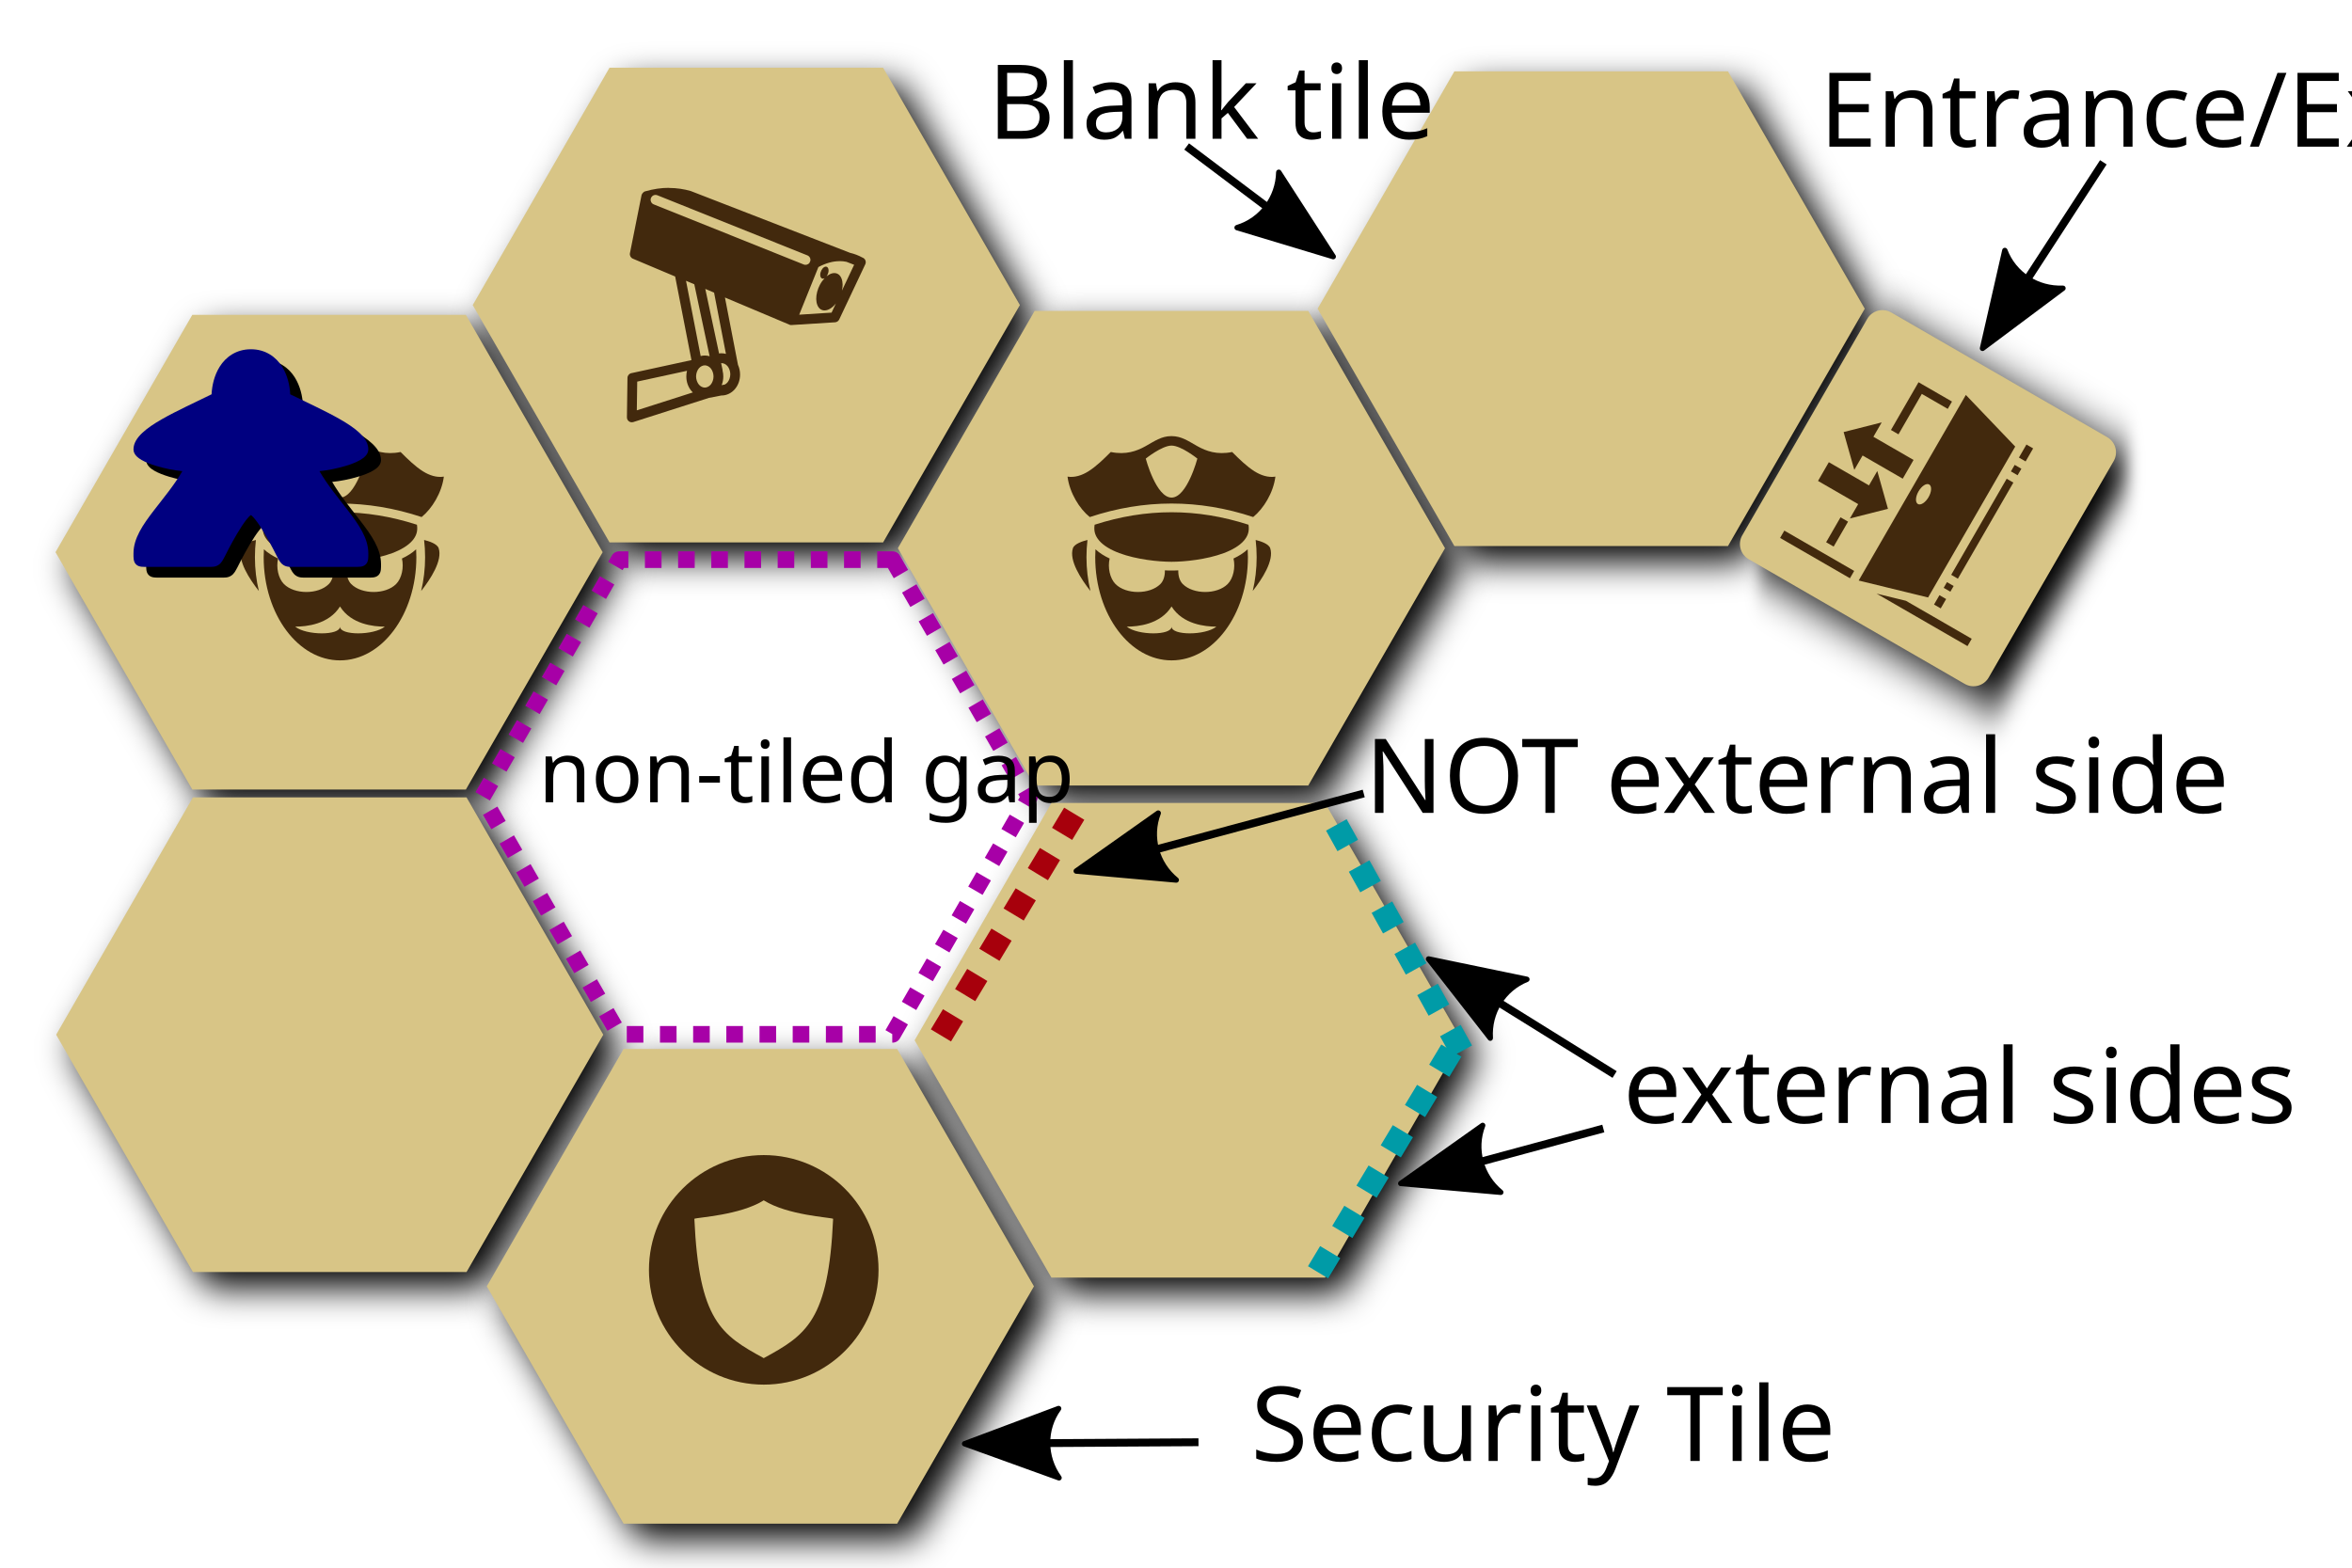
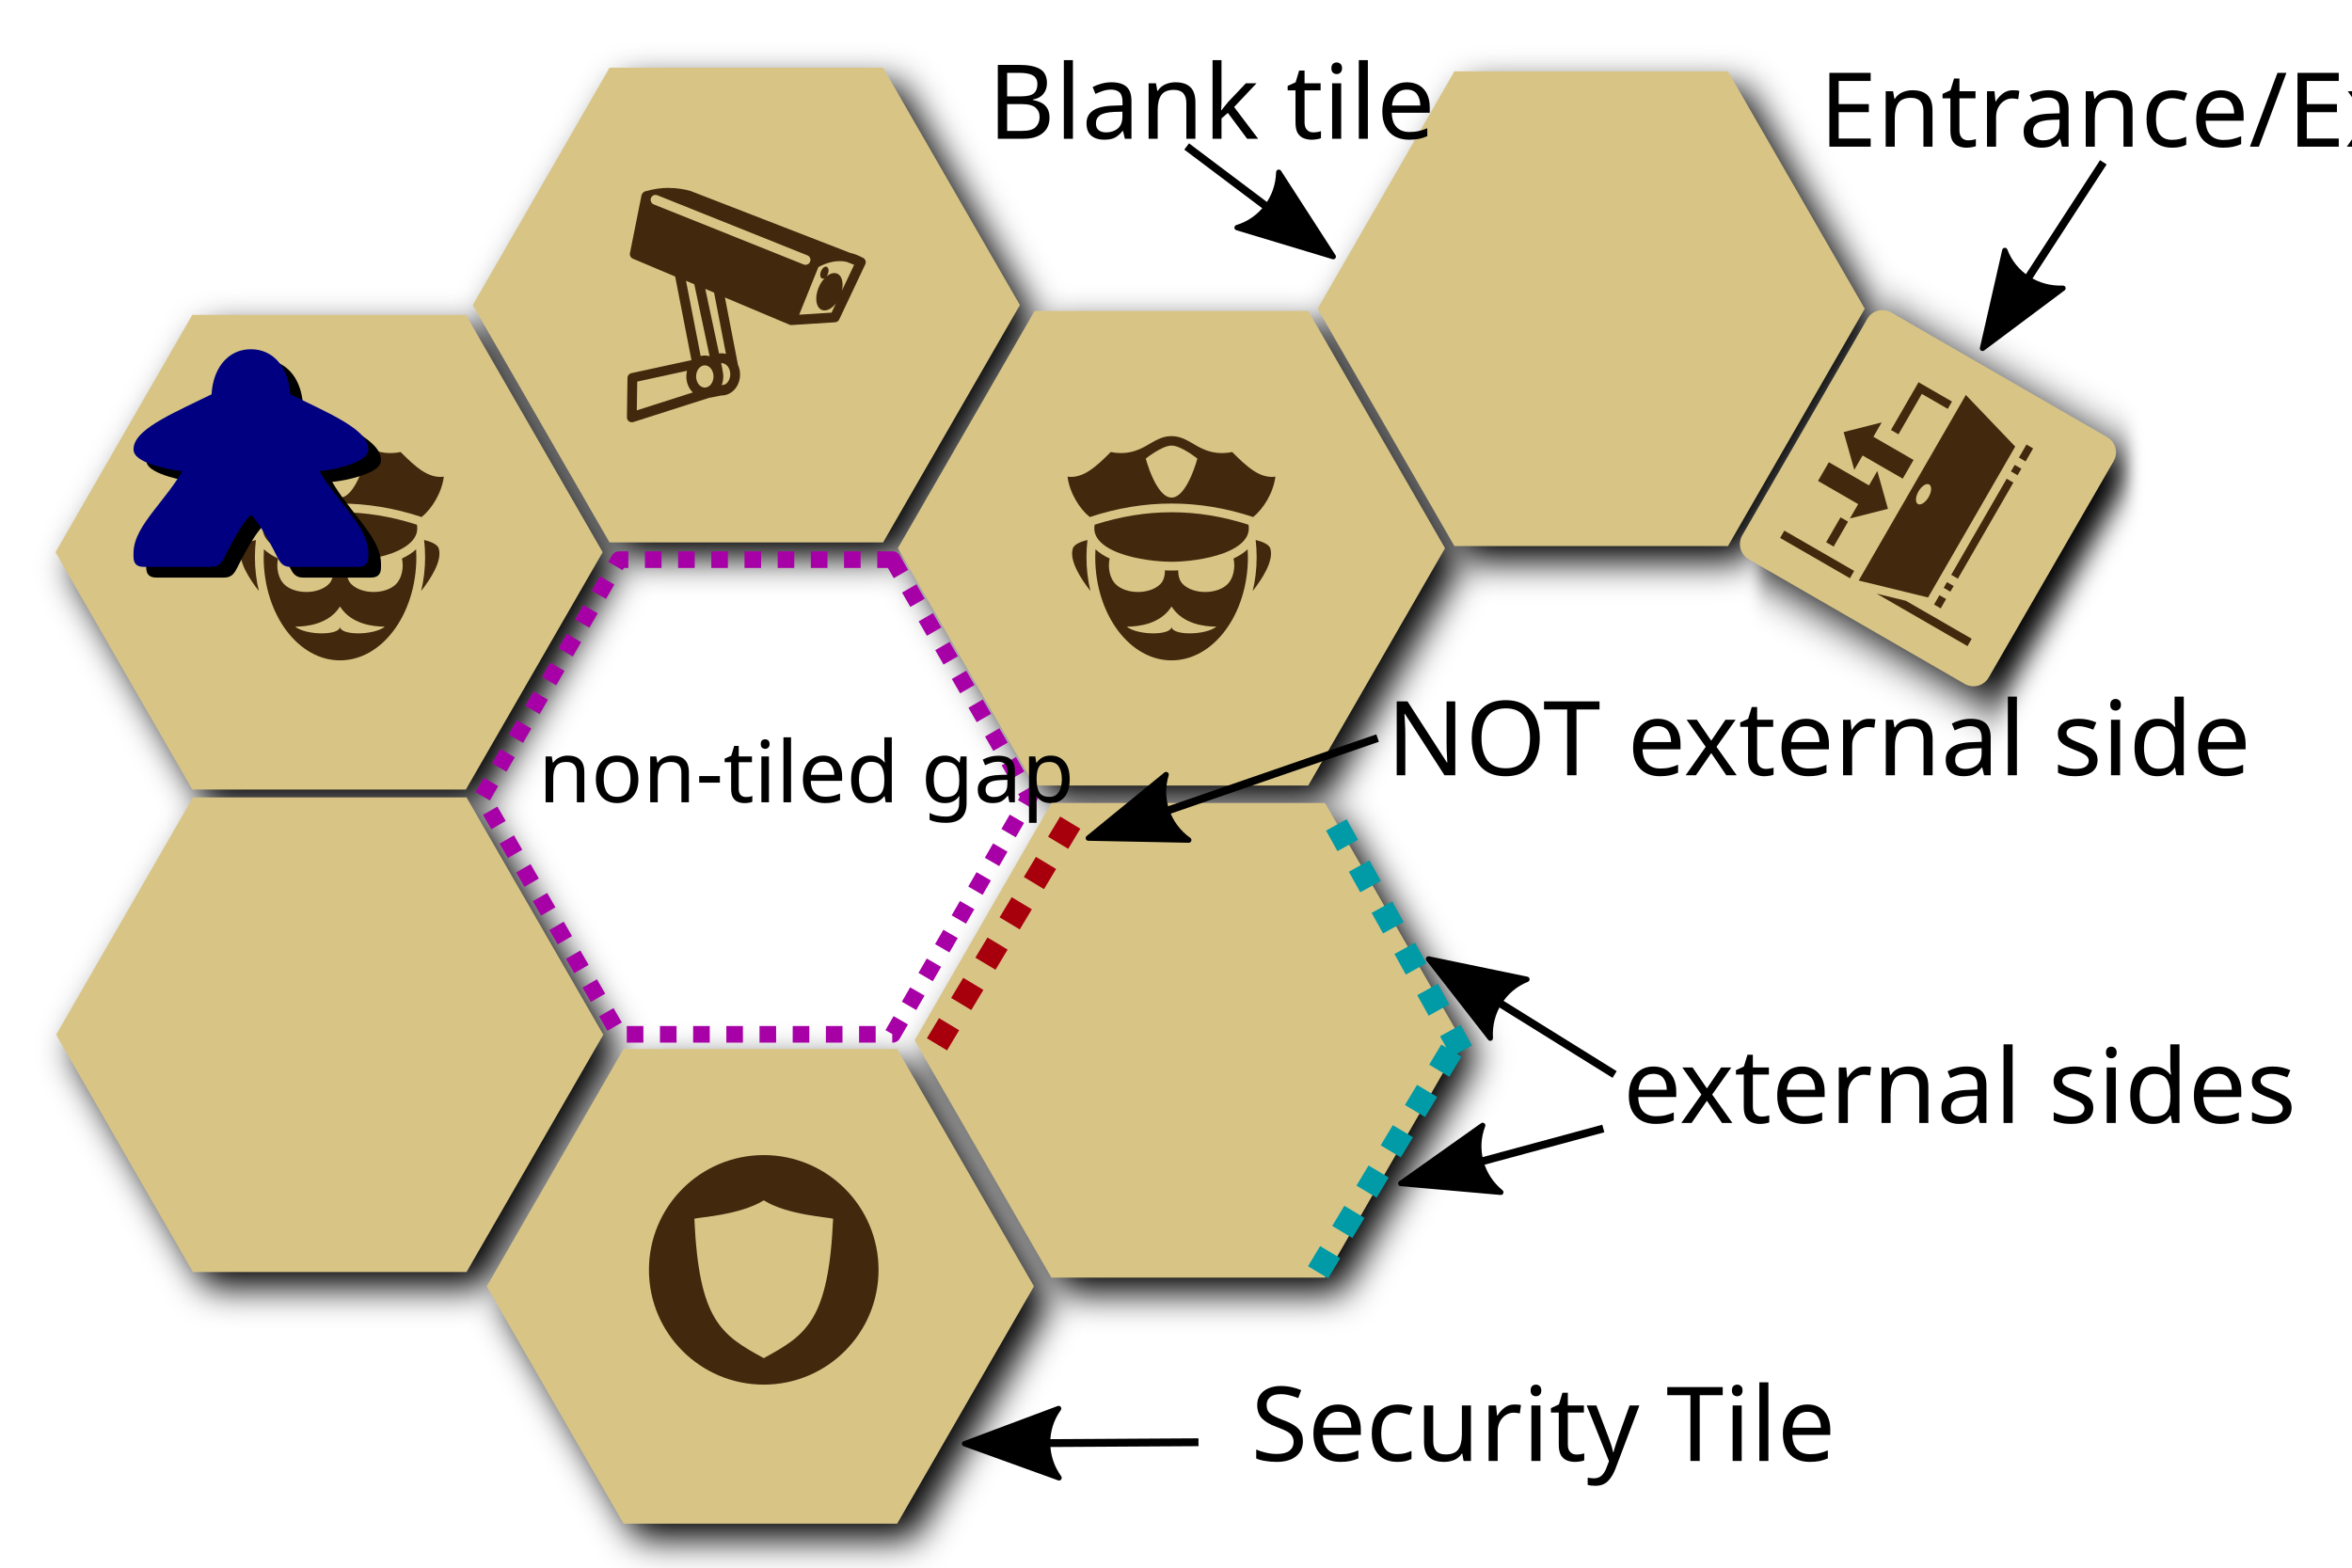
<svg xmlns="http://www.w3.org/2000/svg" width="300" height="200" viewBox="0 0 300 200" id="svg16062" version="1.1">
  <defs id="defs16064">
    <marker orient="auto" refY="0" refX="0" id="marker23727" style="overflow:visible">
      <path id="path23729" style="fill:#000000;fill-opacity:1;fill-rule:evenodd;stroke:#000000;stroke-width:0.625;stroke-linejoin:round;stroke-opacity:1" d="M 8.719,4.034 -2.207,0.016 8.719,-4.002 c -1.745,2.372 -1.735,5.617 -6e-7,8.035 z" transform="matrix(-1.1,0,0,-1.1,-1.1,0)" />
    </marker>
    <marker style="overflow:visible" id="marker18498" refX="0" refY="0" orient="auto">
      <path transform="matrix(-1.1,0,0,-1.1,-1.1,0)" d="M 8.719,4.034 -2.207,0.016 8.719,-4.002 c -1.745,2.372 -1.735,5.617 -6e-7,8.035 z" style="fill:#000000;fill-opacity:1;fill-rule:evenodd;stroke:#000000;stroke-width:0.625;stroke-linejoin:round;stroke-opacity:1" id="path18500" />
    </marker>
    <marker orient="auto" refY="0" refX="0" id="marker18350" style="overflow:visible">
      <path id="path18352" style="fill:#000000;fill-opacity:1;fill-rule:evenodd;stroke:#000000;stroke-width:0.625;stroke-linejoin:round;stroke-opacity:1" d="M 8.719,4.034 -2.207,0.016 8.719,-4.002 c -1.745,2.372 -1.735,5.617 -6e-7,8.035 z" transform="matrix(-1.1,0,0,-1.1,-1.1,0)" />
    </marker>
    <marker style="overflow:visible" id="marker17914" refX="0" refY="0" orient="auto">
      <path transform="matrix(-1.1,0,0,-1.1,-1.1,0)" d="M 8.719,4.034 -2.207,0.016 8.719,-4.002 c -1.745,2.372 -1.735,5.617 -6e-7,8.035 z" style="fill:#000000;fill-opacity:1;fill-rule:evenodd;stroke:#000000;stroke-width:0.625;stroke-linejoin:round;stroke-opacity:1" id="path17916" />
    </marker>
    <marker style="overflow:visible" id="marker17866" refX="0" refY="0" orient="auto">
      <path transform="matrix(-1.1,0,0,-1.1,-1.1,0)" d="M 8.719,4.034 -2.207,0.016 8.719,-4.002 c -1.745,2.372 -1.735,5.617 -6e-7,8.035 z" style="fill:#000000;fill-opacity:1;fill-rule:evenodd;stroke:#000000;stroke-width:0.625;stroke-linejoin:round;stroke-opacity:1" id="path17868" />
    </marker>
    <marker orient="auto" refY="0" refX="0" id="Arrow2Lend" style="overflow:visible">
      <path id="path16757" style="fill:#000000;fill-opacity:1;fill-rule:evenodd;stroke:#000000;stroke-width:0.625;stroke-linejoin:round;stroke-opacity:1" d="M 8.719,4.034 -2.207,0.016 8.719,-4.002 c -1.745,2.372 -1.735,5.617 -6e-7,8.035 z" transform="matrix(-1.1,0,0,-1.1,-1.1,0)" />
    </marker>
    <marker style="overflow:visible" id="marker17104" refX="0" refY="0" orient="auto">
      <path transform="matrix(-0.8,0,0,-0.8,-10,0)" style="fill:#000000;fill-opacity:1;fill-rule:evenodd;stroke:#000000;stroke-width:1pt;stroke-opacity:1" d="M 0,0 5,-5 -12.5,0 5,5 0,0 Z" id="path17106" />
    </marker>
    <filter style="color-interpolation-filters:sRGB" id="filter9822" x="-0.077" width="1.154" y="-0.089" height="1.178">
      <feGaussianBlur stdDeviation="0.717" id="feGaussianBlur9824" />
    </filter>
    <filter style="color-interpolation-filters:sRGB" id="filter9826" x="-0.077" width="1.154" y="-0.089" height="1.178">
      <feGaussianBlur stdDeviation="0.717" id="feGaussianBlur9828" />
    </filter>
    <filter style="color-interpolation-filters:sRGB" id="filter9830" x="-0.077" width="1.154" y="-0.089" height="1.178">
      <feGaussianBlur stdDeviation="0.717" id="feGaussianBlur9832" />
    </filter>
    <filter style="color-interpolation-filters:sRGB" id="filter9834" x="-0.077" width="1.154" y="-0.089" height="1.178">
      <feGaussianBlur stdDeviation="0.717" id="feGaussianBlur9836" />
    </filter>
    <filter style="color-interpolation-filters:sRGB" id="filter9838" x="-0.077" width="1.154" y="-0.089" height="1.178">
      <feGaussianBlur stdDeviation="0.717" id="feGaussianBlur9840" />
    </filter>
    <filter style="color-interpolation-filters:sRGB" id="filter9842" x="-0.077" width="1.154" y="-0.089" height="1.178">
      <feGaussianBlur stdDeviation="0.717" id="feGaussianBlur9844" />
    </filter>
    <filter style="color-interpolation-filters:sRGB" id="filter9846" x="-0.077" width="1.154" y="-0.089" height="1.178">
      <feGaussianBlur stdDeviation="0.717" id="feGaussianBlur9848" />
    </filter>
    <filter style="color-interpolation-filters:sRGB" id="filter9850" x="-0.112" width="1.224" y="-0.112" height="1.224">
      <feGaussianBlur stdDeviation="2.243" id="feGaussianBlur9852" />
    </filter>
  </defs>
  <g id="layer1" transform="translate(0,-852.3622)">
    <path d="m 412.989,1103.357 5.581,9.667 -5.581,9.667 -11.163,0 -5.581,-9.667 5.581,-9.667 z" id="path9668" style="font-style:normal;font-weight:normal;font-size:medium;line-height:125%;font-family:sans-serif;letter-spacing:0px;word-spacing:0px;fill:#000000;fill-opacity:1;stroke:none;stroke-width:0.096;stroke-linecap:butt;stroke-linejoin:round;stroke-miterlimit:4;stroke-dasharray:none;stroke-dashoffset:0;stroke-opacity:1;filter:url(#filter9822)" transform="matrix(3.126118,0,0,3.132146,-1229.628,-2561.346)" />
    <path transform="matrix(3.126118,0,0,3.132146,-1176.411,-2592.873)" style="font-style:normal;font-weight:normal;font-size:medium;line-height:125%;font-family:sans-serif;letter-spacing:0px;word-spacing:0px;fill:#000000;fill-opacity:1;stroke:none;stroke-width:0.096;stroke-linecap:butt;stroke-linejoin:round;stroke-miterlimit:4;stroke-dasharray:none;stroke-dashoffset:0;stroke-opacity:1;filter:url(#filter9826)" id="path9670" d="m 412.989,1103.357 5.581,9.667 -5.581,9.667 -11.163,0 -5.581,-9.667 5.581,-9.667 z" />
    <path d="m 412.989,1103.357 5.581,9.667 -5.581,9.667 -11.163,0 -5.581,-9.667 5.581,-9.667 z" id="path9672" style="font-style:normal;font-weight:normal;font-size:medium;line-height:125%;font-family:sans-serif;letter-spacing:0px;word-spacing:0px;fill:#000000;fill-opacity:1;stroke:none;stroke-width:0.096;stroke-linecap:butt;stroke-linejoin:round;stroke-miterlimit:4;stroke-dasharray:none;stroke-dashoffset:0;stroke-opacity:1;filter:url(#filter9830)" transform="matrix(3.126118,0,0,3.132146,-1122.185,-2561.851)" />
    <path transform="matrix(3.126118,0,0,3.132146,-1120.045,-2499.074)" style="font-style:normal;font-weight:normal;font-size:medium;line-height:125%;font-family:sans-serif;letter-spacing:0px;word-spacing:0px;fill:#000000;fill-opacity:1;stroke:none;stroke-width:0.096;stroke-linecap:butt;stroke-linejoin:round;stroke-miterlimit:4;stroke-dasharray:none;stroke-dashoffset:0;stroke-opacity:1;filter:url(#filter9834)" id="path9674" d="m 412.989,1103.357 5.581,9.667 -5.581,9.667 -11.163,0 -5.581,-9.667 5.581,-9.667 z" />
    <path d="m 412.989,1103.357 5.581,9.667 -5.581,9.667 -11.163,0 -5.581,-9.667 5.581,-9.667 z" id="path9676" style="font-style:normal;font-weight:normal;font-size:medium;line-height:125%;font-family:sans-serif;letter-spacing:0px;word-spacing:0px;fill:#000000;fill-opacity:1;stroke:none;stroke-width:0.096;stroke-linecap:butt;stroke-linejoin:round;stroke-miterlimit:4;stroke-dasharray:none;stroke-dashoffset:0;stroke-opacity:1;filter:url(#filter9838)" transform="matrix(3.126118,0,0,3.132146,-1174.617,-2467.686)" />
    <path transform="matrix(3.126118,0,0,3.132146,-1229.546,-2499.788)" style="font-style:normal;font-weight:normal;font-size:medium;line-height:125%;font-family:sans-serif;letter-spacing:0px;word-spacing:0px;fill:#000000;fill-opacity:1;stroke:none;stroke-width:0.096;stroke-linecap:butt;stroke-linejoin:round;stroke-miterlimit:4;stroke-dasharray:none;stroke-dashoffset:0;stroke-opacity:1;filter:url(#filter9842)" id="path9678" d="m 412.989,1103.357 5.581,9.667 -5.581,9.667 -11.163,0 -5.581,-9.667 5.581,-9.667 z" />
    <path transform="matrix(3.126118,0,0,3.132146,-1068.647,-2592.408)" style="font-style:normal;font-weight:normal;font-size:medium;line-height:125%;font-family:sans-serif;letter-spacing:0px;word-spacing:0px;fill:#000000;fill-opacity:1;stroke:none;stroke-width:0.096;stroke-linecap:butt;stroke-linejoin:round;stroke-miterlimit:4;stroke-dasharray:none;stroke-dashoffset:0;stroke-opacity:1;filter:url(#filter9846)" id="path9680" d="m 412.989,1103.357 5.581,9.667 -5.581,9.667 -11.163,0 -5.581,-9.667 5.581,-9.667 z" />
    <rect transform="matrix(0.8660254,0.5,-0.5,0.8660254,0,0)" ry="2.238" y="652.809" x="655.515" height="36.351" width="36.291" id="rect9682" style="fill:#000000;fill-opacity:1;stroke:none;stroke-width:2;stroke-linecap:round;stroke-linejoin:round;stroke-miterlimit:4;stroke-dasharray:none;stroke-dashoffset:0.6;stroke-opacity:1;filter:url(#filter9850)" />
    <path transform="matrix(3.126118,0,0,3.132146,-1231.628,-2563.346)" style="font-style:normal;font-weight:normal;font-size:medium;line-height:125%;font-family:sans-serif;letter-spacing:0px;word-spacing:0px;fill:#d8c586;fill-opacity:1;stroke:none;stroke-width:0.096;stroke-linecap:butt;stroke-linejoin:round;stroke-miterlimit:4;stroke-dasharray:none;stroke-dashoffset:0;stroke-opacity:1" id="path13290" d="m 412.989,1103.357 5.581,9.667 -5.581,9.667 -11.163,0 -5.581,-9.667 5.581,-9.667 z" />
    <path d="m 412.989,1103.357 5.581,9.667 -5.581,9.667 -11.163,0 -5.581,-9.667 5.581,-9.667 z" id="path16616" style="font-style:normal;font-weight:normal;font-size:medium;line-height:125%;font-family:sans-serif;letter-spacing:0px;word-spacing:0px;fill:#d8c586;fill-opacity:1;stroke:none;stroke-width:0.096;stroke-linecap:butt;stroke-linejoin:round;stroke-miterlimit:4;stroke-dasharray:none;stroke-dashoffset:0;stroke-opacity:1" transform="matrix(3.126118,0,0,3.132146,-1178.411,-2594.873)" />
    <path style="fill:#42290d;fill-opacity:1;stroke-linecap:round;stroke-linejoin:round" d="m 85.34,876.326 c -0.975,-4.5e-4 -2.001,0.141 -3.081,0.456 a 0.625,0.625 0 0 0 -0.009,0 0.625,0.625 0 0 0 -0.032,0.022 0.625,0.625 0 0 0 -0.025,0 0.625,0.625 0 0 0 -0.031,0.022 0.625,0.625 0 0 0 -0.026,0.022 0.625,0.625 0 0 0 -0.03,0.022 0.625,0.625 0 0 0 -0.023,0.022 0.625,0.625 0 0 0 -0.028,0.022 0.625,0.625 0 0 0 -0.022,0.022 0.625,0.625 0 0 0 -0.026,0.024 0.625,0.625 0 0 0 -0.02,0.022 0.625,0.625 0 0 0 -0.024,0.026 0.625,0.625 0 0 0 -0.015,0.022 0.625,0.625 0 0 0 -0.023,0.031 0.625,0.625 0 0 0 -0.013,0.022 0.625,0.625 0 0 0 -0.018,0.031 0.625,0.625 0 0 0 -0.013,0.022 0.625,0.625 0 0 0 -0.015,0.033 0.625,0.625 0 0 0 -0.011,0.024 0.625,0.625 0 0 0 -0.013,0.033 0.625,0.625 0 0 0 -0.009,0.026 0.625,0.625 0 0 0 -0.011,0.046 l -1.473,7.366 a 0.625,0.625 0 0 0 0.37,0.698 l 5.397,2.275 2.08,10.667 -7.667,1.665 a 0.625,0.625 0 0 0 -0.494,0.602 l -0.07,5.031 a 0.625,0.625 0 0 0 0.814,0.604 l 9.637,-3.08 1.587,-0.308 c 0.013,0 0.023,0 0.035,0 0.655,0 1.272,-0.312 1.703,-0.82 0.43,-0.508 0.656,-1.17 0.655,-1.853 l 0,0 c 3.7e-4,-0.432 -0.091,-0.858 -0.266,-1.24 l -1.663,-8.59 8.275,3.488 a 0.625,0.625 0 0 0 0.011,0 0.625,0.625 0 0 0 0.036,0.022 0.625,0.625 0 0 0 0.023,0 0.625,0.625 0 0 0 0.036,0 0.625,0.625 0 0 0 0.028,0 0.625,0.625 0 0 0 0.032,0 0.625,0.625 0 0 0 0.032,0 0.625,0.625 0 0 0 0.028,0 0.625,0.625 0 0 0 0.036,0 0.625,0.625 0 0 0 0.024,0 l 5.488,-0.347 a 0.625,0.625 0 0 0 0.525,-0.358 l 3.324,-7.036 5.7e-4,0 a 0.625,0.625 0 0 0 -0.363,-0.864 c -0.512,-0.281 -1.04,-0.478 -1.576,-0.602 l -20.257,-7.86 a 0.625,0.625 0 0 0 -0.053,-0.022 c -0.876,-0.253 -1.8,-0.395 -2.776,-0.396 z m -1.734,0.903 a 0.625,0.625 0 0 1 0.243,0.046 l 19.13,7.666 a 0.626,0.626 0 0 1 0.38,0.71 0.625,0.625 0 0 0 -0.046,0.097 l -0.055,0.136 a 0.626,0.626 0 0 1 -0.743,0.22 l -19.13,-7.668 a 0.625,0.625 0 0 1 0.222,-1.207 z m 23.509,8.445 c 0.289,0 0.576,0.033 0.86,0.092 l 0.97,0.377 -1.557,3.297 c 0.06,-0.267 0.091,-0.532 0.088,-0.78 -0.009,-0.574 -0.193,-1.049 -0.516,-1.287 -0.323,-0.238 -0.769,-0.229 -1.209,0.022 -0.109,0.061 -0.217,0.136 -0.323,0.222 0.041,-0.052 0.079,-0.112 0.111,-0.176 0.093,-0.18 0.148,-0.391 0.146,-0.578 0,-0.187 -0.062,-0.345 -0.169,-0.426 -0.053,-0.04 -0.114,-0.061 -0.181,-0.059 -0.066,0 -0.138,0.022 -0.207,0.061 -0.139,0.079 -0.268,0.231 -0.362,0.413 -0.093,0.183 -0.148,0.391 -0.146,0.578 0,0.187 0.062,0.345 0.169,0.426 0.106,0.082 0.25,0.075 0.389,0 -0.225,0.235 -0.431,0.52 -0.598,0.837 -0.303,0.573 -0.475,1.237 -0.469,1.811 0.009,0.574 0.197,1.051 0.52,1.289 0.323,0.238 0.765,0.227 1.205,-0.022 0.275,-0.154 0.545,-0.396 0.784,-0.696 l -0.553,1.171 -4.129,0.263 2.451,-6.078 c 0.963,-0.51 1.86,-0.757 2.728,-0.75 z m -19.612,2.51 1.054,0.444 1.956,9.181 c -0.198,-0.059 -0.404,-0.092 -0.615,-0.092 -0.179,0 -0.355,0.024 -0.526,0.068 l -1.87,-9.601 z m 2.458,1.036 1.12,0.472 1.513,7.818 c -0.18,-0.049 -0.366,-0.077 -0.556,-0.077 -0.108,0 -0.215,0 -0.32,0.026 l -1.757,-8.239 z m 2.077,9.468 c 0.254,0 0.543,0.13 0.755,0.38 0.211,0.25 0.357,0.651 0.357,1.039 6.2e-4,0.388 -0.145,0.789 -0.357,1.039 -0.1,0.119 -0.218,0.209 -0.341,0.273 l -0.404,0.08 c 0.139,-0.347 0.209,-0.724 0.209,-1.107 l 0,0 c 2.6e-4,-0.248 -0.029,-0.494 -0.088,-0.731 a 0.625,0.625 0 0 0 -0.013,-0.147 l -0.175,-0.82 c 0.02,0 0.039,0 0.058,0 z m -2.14,0.283 c 0.254,0 0.543,0.13 0.755,0.38 0.211,0.25 0.357,0.651 0.357,1.039 5.6e-4,0.389 -0.145,0.789 -0.357,1.039 -0.211,0.25 -0.501,0.38 -0.755,0.38 -0.254,0 -0.542,-0.13 -0.753,-0.38 -0.211,-0.25 -0.359,-0.651 -0.359,-1.039 -5.8e-4,-0.389 0.147,-0.789 0.359,-1.039 0.211,-0.25 0.499,-0.38 0.753,-0.38 z m -2.27,0.697 c -0.058,0.234 -0.087,0.477 -0.086,0.722 l 0,0 c 0,0.682 0.224,1.344 0.655,1.853 0.056,0.064 0.113,0.128 0.174,0.185 l -7.144,2.283 0.051,-3.666 6.35,-1.379 z" id="path13310" />
    <path transform="matrix(3.126118,0,0,3.132146,-1124.185,-2563.851)" style="font-style:normal;font-weight:normal;font-size:medium;line-height:125%;font-family:sans-serif;letter-spacing:0px;word-spacing:0px;fill:#d8c586;fill-opacity:1;stroke:none;stroke-width:0.096;stroke-linecap:butt;stroke-linejoin:round;stroke-miterlimit:4;stroke-dasharray:none;stroke-dashoffset:0;stroke-opacity:1" id="path16648" d="m 412.989,1103.357 5.581,9.667 -5.581,9.667 -11.163,0 -5.581,-9.667 5.581,-9.667 z" />
    <path d="m 412.989,1103.357 5.581,9.667 -5.581,9.667 -11.163,0 -5.581,-9.667 5.581,-9.667 z" id="path16650" style="font-style:normal;font-weight:normal;font-size:medium;line-height:125%;font-family:sans-serif;letter-spacing:0px;word-spacing:0px;fill:none;fill-opacity:1;stroke:#a700a7;stroke-width:0.677;stroke-linecap:butt;stroke-linejoin:round;stroke-miterlimit:4;stroke-dasharray:0.677, 0.677;stroke-dashoffset:0;stroke-opacity:1" transform="matrix(3.126118,0,0,3.132146,-1177.193,-2532.115)" />
    <path id="path13296" d="m 149.421,908 c 1.3,0 2.163,0.649 3.321,1.292 1.097,0.609 2.476,1.132 4.421,0.735 0.923,0.922 1.861,1.845 2.861,2.47 0.818,0.511 1.738,0.816 2.655,0.672 -0.263,2.07 -1.521,4.095 -2.835,5.155 -3.466,-1.149 -6.941,-1.723 -10.416,-1.723 -3.478,0 -6.956,0.576 -10.426,1.726 -1.316,-1.059 -2.575,-3.086 -2.838,-5.158 0.917,0.143 1.837,-0.161 2.655,-0.672 1,-0.625 1.938,-1.548 2.861,-2.47 1.945,0.397 3.324,-0.126 4.421,-0.735 1.158,-0.643 2.02,-1.292 3.321,-1.292 z m 0.013,1.21 c -1.227,0 -3.292,1.658 -3.292,1.658 0,0 1.314,4.974 3.292,4.974 1.978,0 3.292,-4.974 3.292,-4.974 0,0 -2.065,-1.658 -3.292,-1.658 z m 0,8.502 c 3.269,0 6.538,0.534 9.814,1.593 0.135,0.834 -0.093,1.454 -0.585,2.027 -0.548,0.64 -1.469,1.183 -2.561,1.592 -2.183,0.818 -5.014,1.108 -6.668,1.108 -1.654,0 -4.485,-0.29 -6.668,-1.108 -1.092,-0.409 -2.012,-0.952 -2.561,-1.592 -0.492,-0.573 -0.72,-1.193 -0.585,-2.027 3.277,-1.059 6.546,-1.593 9.814,-1.593 z m 10.726,3.538 c 0.608,0.148 1.668,0.481 1.858,1.052 0.52,1.56 -1.048,3.95 -2.233,5.457 0.327,-1.362 0.503,-2.811 0.503,-4.314 0,-0.746 -0.044,-1.48 -0.127,-2.196 z m -21.452,0 a 18.939,18.937 0 0 0 -0.127,2.196 c 0,1.503 0.176,2.952 0.503,4.314 -1.186,-1.508 -2.754,-3.897 -2.233,-5.457 0.19,-0.571 1.25,-0.905 1.858,-1.052 z m 20.435,1.187 c 0.02,0.333 0.03,0.669 0.03,1.009 0,3.676 -1.123,6.993 -2.904,9.368 -1.781,2.374 -4.192,3.796 -6.834,3.796 -2.642,0 -5.053,-1.422 -6.834,-3.796 -1.782,-2.374 -2.904,-5.691 -2.904,-9.368 0,-0.34 0.013,-0.676 0.03,-1.009 0.508,0.474 1.128,0.859 1.81,1.178 -0.264,1.127 0.017,2.528 0.749,3.261 1.348,1.347 4.372,1.347 5.72,0 0.418,-0.418 0.597,-1.083 0.573,-1.75 0.306,0.021 0.594,0.021 0.857,0.021 0.262,0 0.551,0 0.857,-0.021 -0.024,0.667 0.155,1.333 0.573,1.75 1.348,1.347 4.372,1.347 5.72,0 0.733,-0.732 1.014,-2.134 0.749,-3.26 0.682,-0.32 1.303,-0.704 1.81,-1.179 z m -9.709,7.297 c -1.43,2.287 -4.29,2.573 -5.72,2.573 1.43,1.143 5.72,1.143 5.72,0 0,1.143 4.29,1.143 5.72,0 -1.43,0 -4.29,-0.286 -5.72,-2.573 z" style="fill:#42290d;fill-opacity:1" />
    <text xml:space="preserve" style="font-style:normal;font-variant:normal;font-weight:normal;font-stretch:normal;font-size:10.903px;line-height:125%;font-family:'Archivo Narrow';-inkscape-font-specification:'Archivo Narrow, Normal';text-align:start;letter-spacing:0px;word-spacing:0px;writing-mode:lr-tb;text-anchor:start;fill:#000000;fill-opacity:1;stroke:none;stroke-width:1px;stroke-linecap:butt;stroke-linejoin:miter;stroke-opacity:1" x="68.671" y="954.711" id="text16667">
      <tspan id="tspan16669" x="68.671" y="954.711">non-tiled gap</tspan>
    </text>
    <path d="m 412.989,1103.357 5.581,9.667 -5.581,9.667 -11.163,0 -5.581,-9.667 5.581,-9.667 z" id="path16671" style="font-style:normal;font-weight:normal;font-size:medium;line-height:125%;font-family:sans-serif;letter-spacing:0px;word-spacing:0px;fill:#d8c586;fill-opacity:1;stroke:none;stroke-width:0.096;stroke-linecap:butt;stroke-linejoin:round;stroke-miterlimit:4;stroke-dasharray:none;stroke-dashoffset:0;stroke-opacity:1" transform="matrix(3.126118,0,0,3.132146,-1122.045,-2501.074)" />
    <path transform="matrix(3.126118,0,0,3.132146,-1176.617,-2469.686)" style="font-style:normal;font-weight:normal;font-size:medium;line-height:125%;font-family:sans-serif;letter-spacing:0px;word-spacing:0px;fill:#d8c586;fill-opacity:1;stroke:none;stroke-width:0.096;stroke-linecap:butt;stroke-linejoin:round;stroke-miterlimit:4;stroke-dasharray:none;stroke-dashoffset:0;stroke-opacity:1" id="path16673" d="m 412.989,1103.357 5.581,9.667 -5.581,9.667 -11.163,0 -5.581,-9.667 5.581,-9.667 z" />
    <path d="m 412.989,1103.357 5.581,9.667 -5.581,9.667 -11.163,0 -5.581,-9.667 5.581,-9.667 z" id="path16675" style="font-style:normal;font-weight:normal;font-size:medium;line-height:125%;font-family:sans-serif;letter-spacing:0px;word-spacing:0px;fill:#d8c586;fill-opacity:1;stroke:none;stroke-width:0.096;stroke-linecap:butt;stroke-linejoin:round;stroke-miterlimit:4;stroke-dasharray:none;stroke-dashoffset:0;stroke-opacity:1" transform="matrix(3.126118,0,0,3.132146,-1231.546,-2501.788)" />
    <g id="g16704" transform="matrix(0.5985401,0,0,0.5985401,77.00204,430.124)">
      <circle r="24.464" cy="976.112" cx="34.107" id="path16696" style="opacity:1;fill:#42290d;fill-opacity:1;stroke:none;stroke-width:3;stroke-linecap:round;stroke-linejoin:round;stroke-miterlimit:4;stroke-dasharray:3, 3;stroke-dashoffset:0;stroke-opacity:1" />
      <path id="path9407" d="m 34.085,961.286 0,0.025 c -5.105,3.173 -13.977,3.589 -14.763,3.914 0.972,21.68 5.701,24.758 14.763,29.689 l 0,0.024 c 0.007,0 0.015,0 0.022,-0.024 0.007,0 0.015,0 0.022,0.024 l 0,-0.024 c 9.062,-4.931 13.791,-8.009 14.763,-29.689 -0.786,-0.326 -9.658,-0.741 -14.763,-3.914 l 0,-0.025 c -0.005,0 -0.015,0 -0.022,0 -0.007,0 -0.015,0 -0.022,0 z" style="fill:#d8c586;fill-opacity:1;stroke:none;stroke-width:0.679;stroke-linecap:round;stroke-linejoin:round;stroke-miterlimit:4;stroke-dasharray:none;stroke-opacity:1" />
    </g>
    <path d="m 412.989,1103.357 5.581,9.667 -5.581,9.667 -11.163,0 -5.581,-9.667 5.581,-9.667 z" id="path16714" style="font-style:normal;font-weight:normal;font-size:medium;line-height:125%;font-family:sans-serif;letter-spacing:0px;word-spacing:0px;fill:#d8c586;fill-opacity:1;stroke:none;stroke-width:0.096;stroke-linecap:butt;stroke-linejoin:round;stroke-miterlimit:4;stroke-dasharray:none;stroke-dashoffset:0;stroke-opacity:1" transform="matrix(3.126118,0,0,3.132146,-1070.647,-2594.408)" />
    <path id="path16722" d="m 185.122,986.392 -17.678,29.41" style="fill:none;fill-rule:evenodd;stroke:#009ba7;stroke-width:3;stroke-linecap:butt;stroke-linejoin:miter;stroke-miterlimit:4;stroke-dasharray:3, 3;stroke-dashoffset:0;stroke-opacity:1" />
    <path style="fill:none;fill-rule:evenodd;stroke:#009ba7;stroke-width:3;stroke-linecap:butt;stroke-linejoin:miter;stroke-miterlimit:4;stroke-dasharray:3, 3;stroke-dashoffset:0;stroke-opacity:1" d="M 186.444,986.466 169.813,956.451" id="path16724" />
    <text xml:space="preserve" style="font-style:normal;font-variant:normal;font-weight:normal;font-stretch:normal;font-size:13.2px;line-height:125%;font-family:'Archivo Narrow';-inkscape-font-specification:'Archivo Narrow, Normal';text-align:start;letter-spacing:0px;word-spacing:0px;writing-mode:lr-tb;text-anchor:start;fill:#000000;fill-opacity:1;stroke:none;stroke-width:1px;stroke-linecap:butt;stroke-linejoin:miter;stroke-opacity:1" x="207.041" y="995.626" id="text16726">
      <tspan id="tspan16728" x="207.041" y="995.626">external sides</tspan>
    </text>
    <path style="fill:none;fill-rule:evenodd;stroke:#000000;stroke-width:1px;stroke-linecap:butt;stroke-linejoin:miter;stroke-opacity:1;marker-end:url(#Arrow2Lend)" d="M 205.945,989.445 183.352,975.392" id="path16730" />
    <path id="path17102" d="m 204.505,996.333 -24.559,6.647" style="fill:none;fill-rule:evenodd;stroke:#000000;stroke-width:1px;stroke-linecap:butt;stroke-linejoin:miter;stroke-opacity:1;marker-end:url(#marker17866)" />
-     <path style="fill:none;fill-rule:evenodd;stroke:#a7000c;stroke-width:3;stroke-linecap:butt;stroke-linejoin:miter;stroke-miterlimit:4;stroke-dasharray:3, 3;stroke-dashoffset:0;stroke-opacity:1" d="m 120.016,984.457 17.678,-29.41" id="path17900" />
-     <text id="text17902" y="956.063" x="174.095" style="font-style:normal;font-variant:normal;font-weight:normal;font-stretch:normal;font-size:13.2px;line-height:125%;font-family:'Archivo Narrow';-inkscape-font-specification:'Archivo Narrow, Normal';text-align:start;letter-spacing:0px;word-spacing:0px;writing-mode:lr-tb;text-anchor:start;fill:#000000;fill-opacity:1;stroke:none;stroke-width:1px;stroke-linecap:butt;stroke-linejoin:miter;stroke-opacity:1" xml:space="preserve">
-       <tspan y="956.063" x="174.095" id="tspan17904">NOT external side</tspan>
+     <path style="fill:none;fill-rule:evenodd;stroke:#a7000c;stroke-width:3;stroke-linecap:butt;stroke-linejoin:miter;stroke-miterlimit:4;stroke-dasharray:3, 3;stroke-dashoffset:0;stroke-opacity:1" d="m 119.511,985.593 17.678,-29.41" id="path17900" />
+     <text id="text17902" y="951.265" x="176.873" style="font-style:normal;font-variant:normal;font-weight:normal;font-stretch:normal;font-size:13.2px;line-height:125%;font-family:'Archivo Narrow';-inkscape-font-specification:'Archivo Narrow, Normal';text-align:start;letter-spacing:0px;word-spacing:0px;writing-mode:lr-tb;text-anchor:start;fill:#000000;fill-opacity:1;stroke:none;stroke-width:1px;stroke-linecap:butt;stroke-linejoin:miter;stroke-opacity:1" xml:space="preserve">
+       <tspan y="951.265" x="176.873" id="tspan17904">NOT external side</tspan>
    </text>
-     <path id="path17912" d="m 173.944,953.591 -35.389,9.534" style="fill:none;fill-rule:evenodd;stroke:#000000;stroke-width:1px;stroke-linecap:butt;stroke-linejoin:miter;stroke-opacity:1;marker-end:url(#marker17914)" />
+     <path id="path17912" d="M 175.712,946.52 140.07,958.832" style="fill:none;fill-rule:evenodd;stroke:#000000;stroke-width:1px;stroke-linecap:butt;stroke-linejoin:miter;stroke-opacity:1;marker-end:url(#marker17914)" />
    <text xml:space="preserve" style="font-style:normal;font-variant:normal;font-weight:normal;font-stretch:normal;font-size:13.2px;line-height:125%;font-family:'Archivo Narrow';-inkscape-font-specification:'Archivo Narrow, Normal';text-align:start;letter-spacing:0px;word-spacing:0px;writing-mode:lr-tb;text-anchor:start;fill:#000000;fill-opacity:1;stroke:none;stroke-width:1px;stroke-linecap:butt;stroke-linejoin:miter;stroke-opacity:1" x="159.564" y="1038.743" id="text18344">
      <tspan id="tspan18346" x="159.564" y="1038.743">Security Tile</tspan>
    </text>
    <path style="fill:none;fill-rule:evenodd;stroke:#000000;stroke-width:1px;stroke-linecap:butt;stroke-linejoin:miter;stroke-opacity:1;marker-end:url(#marker18350)" d="m 152.868,1036.358 -28.505,0.165" id="path18348" />
    <text id="text18486" y="870.066" x="125.993" style="font-style:normal;font-variant:normal;font-weight:normal;font-stretch:normal;font-size:13.2px;line-height:125%;font-family:'Archivo Narrow';-inkscape-font-specification:'Archivo Narrow, Normal';text-align:start;letter-spacing:0px;word-spacing:0px;writing-mode:lr-tb;text-anchor:start;fill:#000000;fill-opacity:1;stroke:none;stroke-width:1px;stroke-linecap:butt;stroke-linejoin:miter;stroke-opacity:1" xml:space="preserve">
      <tspan y="870.066" x="125.993" id="tspan18488">Blank tile</tspan>
    </text>
    <path id="path18496" d="m 151.359,871.048 17.624,13.267" style="fill:none;fill-rule:evenodd;stroke:#000000;stroke-width:1px;stroke-linecap:butt;stroke-linejoin:miter;stroke-opacity:1;marker-end:url(#marker18498)" />
    <path style="fill:#42290d;fill-opacity:1" d="m 43.355,908 c 1.3,0 2.163,0.649 3.321,1.292 1.097,0.609 2.476,1.132 4.421,0.735 0.923,0.922 1.861,1.845 2.861,2.47 0.818,0.511 1.738,0.816 2.655,0.672 -0.263,2.07 -1.521,4.095 -2.835,5.155 -3.466,-1.149 -6.941,-1.723 -10.416,-1.723 -3.478,0 -6.956,0.576 -10.426,1.726 -1.316,-1.059 -2.575,-3.086 -2.838,-5.158 0.917,0.143 1.837,-0.161 2.655,-0.672 1,-0.625 1.938,-1.548 2.861,-2.47 1.945,0.397 3.324,-0.126 4.421,-0.735 1.158,-0.643 2.02,-1.292 3.321,-1.292 z m 0.013,1.21 c -1.227,0 -3.292,1.658 -3.292,1.658 0,0 1.314,4.974 3.292,4.974 1.978,0 3.292,-4.974 3.292,-4.974 0,0 -2.065,-1.658 -3.292,-1.658 z m 0,8.502 c 3.269,0 6.538,0.534 9.814,1.593 0.135,0.834 -0.093,1.454 -0.585,2.027 -0.548,0.64 -1.469,1.183 -2.561,1.592 -2.183,0.818 -5.014,1.108 -6.668,1.108 -1.654,0 -4.485,-0.29 -6.668,-1.108 -1.092,-0.409 -2.012,-0.952 -2.561,-1.592 -0.492,-0.573 -0.72,-1.193 -0.585,-2.027 3.277,-1.059 6.546,-1.593 9.814,-1.593 z m 10.726,3.538 c 0.608,0.148 1.668,0.481 1.858,1.052 0.52,1.56 -1.048,3.95 -2.233,5.457 0.327,-1.362 0.503,-2.811 0.503,-4.314 0,-0.746 -0.044,-1.48 -0.127,-2.196 z m -21.452,0 a 18.939,18.937 0 0 0 -0.127,2.196 c 0,1.503 0.176,2.952 0.503,4.314 -1.186,-1.508 -2.754,-3.897 -2.233,-5.457 0.19,-0.571 1.25,-0.905 1.858,-1.052 z m 20.435,1.187 c 0.02,0.333 0.03,0.669 0.03,1.009 0,3.676 -1.123,6.993 -2.904,9.368 -1.781,2.374 -4.192,3.796 -6.834,3.796 -2.642,0 -5.053,-1.422 -6.834,-3.796 -1.782,-2.374 -2.904,-5.691 -2.904,-9.368 0,-0.34 0.013,-0.676 0.03,-1.009 0.508,0.474 1.128,0.859 1.81,1.178 -0.264,1.127 0.017,2.528 0.749,3.261 1.348,1.347 4.372,1.347 5.72,0 0.418,-0.418 0.597,-1.083 0.573,-1.75 0.306,0.021 0.594,0.021 0.857,0.021 0.262,0 0.551,0 0.857,-0.021 -0.024,0.667 0.155,1.333 0.573,1.75 1.348,1.347 4.372,1.347 5.72,0 0.733,-0.732 1.014,-2.134 0.749,-3.26 0.682,-0.32 1.303,-0.704 1.81,-1.179 z m -9.709,7.297 c -1.43,2.287 -4.29,2.573 -5.72,2.573 1.43,1.143 5.72,1.143 5.72,0 0,1.143 4.29,1.143 5.72,0 -1.43,0 -4.29,-0.286 -5.72,-2.573 z" id="path18804" />
    <path id="path18806" d="m 33.619,898.288 c -1.863,0 -3.202,0.987 -3.976,2.226 -0.692,1.108 -0.98,2.394 -1.036,3.52 -2.112,1.045 -4.451,2.099 -6.334,3.176 -0.988,0.565 -1.849,1.134 -2.498,1.745 -0.648,0.611 -1.127,1.299 -1.127,2.11 0,0.345 0.168,0.627 0.358,0.833 0.19,0.207 0.417,0.367 0.677,0.517 0.518,0.299 1.172,0.549 1.891,0.765 1.068,0.321 2.264,0.56 3.304,0.662 -1.034,1.784 -2.411,3.424 -3.618,4.994 -1.395,1.815 -2.612,3.556 -2.612,5.489 0,0.276 -0.009,0.492 0.021,0.709 0.026,0.217 0.086,0.487 0.304,0.701 0.218,0.215 0.484,0.272 0.701,0.296 0.217,0.024 0.436,0.02 0.716,0.02 l 7.695,0 c 0.559,0 0.968,0.034 1.388,-0.237 0.421,-0.271 0.574,-0.641 0.874,-1.193 l 0.009,-0.02 0.009,-0.02 c 0,0 0.671,-1.365 1.471,-2.72 0.4,-0.677 0.835,-1.352 1.212,-1.83 0.189,-0.239 0.366,-0.428 0.493,-0.535 0.039,-0.032 0.057,-0.038 0.082,-0.052 0.025,0.02 0.043,0.02 0.082,0.052 0.127,0.107 0.304,0.296 0.493,0.535 0.378,0.478 0.812,1.153 1.212,1.83 0.8,1.355 1.471,2.72 1.471,2.72 l 0.009,0.02 0.009,0.02 c 0.3,0.553 0.452,0.92 0.87,1.192 0.418,0.271 0.826,0.238 1.377,0.238 l 7.729,0 c 0.276,0 0.491,0 0.707,-0.021 0.215,-0.024 0.483,-0.084 0.698,-0.299 0.215,-0.216 0.275,-0.483 0.299,-0.699 0.025,-0.216 0.021,-0.431 0.021,-0.707 0,-1.934 -1.218,-3.675 -2.612,-5.49 -1.207,-1.57 -2.583,-3.21 -3.618,-4.994 1.04,-0.102 2.236,-0.341 3.304,-0.661 0.719,-0.216 1.373,-0.465 1.891,-0.765 0.259,-0.149 0.487,-0.31 0.677,-0.517 0.19,-0.207 0.358,-0.488 0.358,-0.833 0,-0.811 -0.478,-1.499 -1.127,-2.11 -0.648,-0.611 -1.51,-1.179 -2.498,-1.745 -1.883,-1.077 -4.222,-2.131 -6.334,-3.176 -0.056,-1.126 -0.344,-2.411 -1.036,-3.52 -0.774,-1.239 -2.113,-2.226 -3.976,-2.226 z" style="fill:#000000;fill-opacity:1;stroke:none;stroke-width:1;stroke-opacity:1" />
    <path style="fill:#000080;fill-opacity:1;stroke:none;stroke-width:1;stroke-opacity:1" d="m 31.998,896.919 c -1.863,0 -3.202,0.987 -3.976,2.226 -0.692,1.108 -0.98,2.394 -1.036,3.52 -2.112,1.045 -4.451,2.099 -6.334,3.176 -0.988,0.565 -1.849,1.134 -2.498,1.745 -0.648,0.611 -1.127,1.299 -1.127,2.11 0,0.345 0.168,0.627 0.358,0.833 0.19,0.207 0.417,0.367 0.677,0.517 0.518,0.299 1.172,0.549 1.891,0.765 1.068,0.321 2.264,0.56 3.304,0.662 -1.034,1.784 -2.411,3.424 -3.618,4.994 -1.395,1.815 -2.612,3.556 -2.612,5.489 0,0.276 -0.009,0.492 0.021,0.709 0.026,0.217 0.086,0.487 0.304,0.701 0.218,0.215 0.484,0.272 0.701,0.296 0.217,0.024 0.436,0.02 0.716,0.02 l 7.695,0 c 0.559,0 0.968,0.034 1.388,-0.237 0.421,-0.271 0.574,-0.641 0.874,-1.193 l 0.009,-0.02 0.009,-0.02 c 0,0 0.671,-1.365 1.471,-2.72 0.4,-0.677 0.835,-1.352 1.212,-1.83 0.189,-0.239 0.366,-0.428 0.493,-0.535 0.039,-0.032 0.057,-0.038 0.082,-0.052 0.025,0.02 0.043,0.02 0.082,0.052 0.127,0.107 0.304,0.296 0.493,0.535 0.378,0.478 0.812,1.153 1.212,1.83 0.8,1.355 1.471,2.72 1.471,2.72 l 0.009,0.02 0.009,0.02 c 0.3,0.553 0.452,0.92 0.87,1.192 0.418,0.271 0.826,0.238 1.377,0.238 l 7.729,0 c 0.276,0 0.491,0 0.707,-0.021 0.215,-0.024 0.483,-0.084 0.698,-0.299 0.215,-0.216 0.275,-0.483 0.299,-0.699 0.025,-0.216 0.021,-0.431 0.021,-0.707 0,-1.934 -1.218,-3.675 -2.612,-5.49 -1.207,-1.57 -2.583,-3.21 -3.618,-4.994 1.04,-0.102 2.236,-0.341 3.304,-0.661 0.719,-0.216 1.373,-0.465 1.891,-0.765 0.259,-0.149 0.487,-0.31 0.677,-0.517 0.19,-0.207 0.358,-0.488 0.358,-0.833 0,-0.811 -0.478,-1.499 -1.127,-2.11 -0.648,-0.611 -1.51,-1.179 -2.498,-1.745 -1.883,-1.077 -4.222,-2.131 -6.334,-3.176 -0.056,-1.126 -0.344,-2.411 -1.036,-3.52 -0.774,-1.239 -2.113,-2.226 -3.976,-2.226 z" id="path13292" />
    <rect style="fill:#d8c586;fill-opacity:1;stroke:none;stroke-width:2;stroke-linecap:round;stroke-linejoin:round;stroke-miterlimit:4;stroke-dasharray:none;stroke-dashoffset:0.6;stroke-opacity:1" id="rect13923" width="36.291" height="36.351" x="652.783" y="652.077" ry="2.238" transform="matrix(0.8660254,0.5,-0.5,0.8660254,0,0)" />
    <path style="fill:#42290d;fill-opacity:1" d="m 250.745,902.748 -13.669,23.676 8.853,2.161 11.114,-19.251 -6.298,-6.587 z m 7.727,6.323 -0.066,0.123 -0.891,1.543 0.854,0.493 0.96,-1.662 -0.856,-0.496 z m -13.762,-7.944 -3.517,6.091 0.96,0.554 2.977,-5.156 3.308,1.91 0.54,-0.935 -4.268,-2.464 z m 12.265,10.544 -0.48,0.831 0.853,0.493 0.48,-0.831 -0.853,-0.493 z m -1.02,1.766 -7.077,12.258 0.853,0.493 7.077,-12.258 -0.853,-0.493 z m -15.943,-7.186 -4.856,1.232 1.361,4.822 1.058,-1.832 5.122,2.957 1.379,-2.389 -5.122,-2.957 1.058,-1.832 z m 6.058,7.92 c 0.354,0.204 0.318,0.928 -0.08,1.616 -0.398,0.688 -1.006,1.081 -1.36,0.877 -0.354,-0.204 -0.318,-0.928 0.08,-1.616 0.398,-0.689 1.006,-1.081 1.36,-0.877 z m -6.62,-1.717 -1.058,1.832 -5.122,-2.957 -1.379,2.389 5.122,2.957 -1.058,1.832 4.857,-1.232 -1.361,-4.822 z m -4.69,5.905 -1.836,3.181 0.96,0.554 1.836,-3.181 -0.96,-0.554 z m 13.578,8.271 -0.42,0.727 0.853,0.493 0.42,-0.727 -0.853,-0.493 z m -0.96,1.662 -0.69,1.195 0.853,0.493 0.69,-1.195 -0.853,-0.493 z m -19.785,-8.237 -0.54,0.935 8.91,5.144 0.54,-0.935 -8.91,-5.144 z m 15.507,8.953 -3.741,-0.913 11.596,6.695 0.54,-0.935 -8.395,-4.847 z" id="path13925" />
    <text xml:space="preserve" style="font-style:normal;font-variant:normal;font-weight:normal;font-stretch:normal;font-size:13.2px;line-height:125%;font-family:'Archivo Narrow';-inkscape-font-specification:'Archivo Narrow, Normal';text-align:start;letter-spacing:0px;word-spacing:0px;writing-mode:lr-tb;text-anchor:start;fill:#000000;fill-opacity:1;stroke:none;stroke-width:1px;stroke-linecap:butt;stroke-linejoin:miter;stroke-opacity:1" x="232.059" y="871.076" id="text23721">
      <tspan id="tspan23723" x="232.059" y="871.076">Entrance/Exit</tspan>
    </text>
    <path style="fill:none;fill-rule:evenodd;stroke:#000000;stroke-width:1px;stroke-linecap:butt;stroke-linejoin:miter;stroke-opacity:1;marker-end:url(#marker23727)" d="m 268.284,873.068 -14.701,22.611" id="path23725" />
  </g>
</svg>
